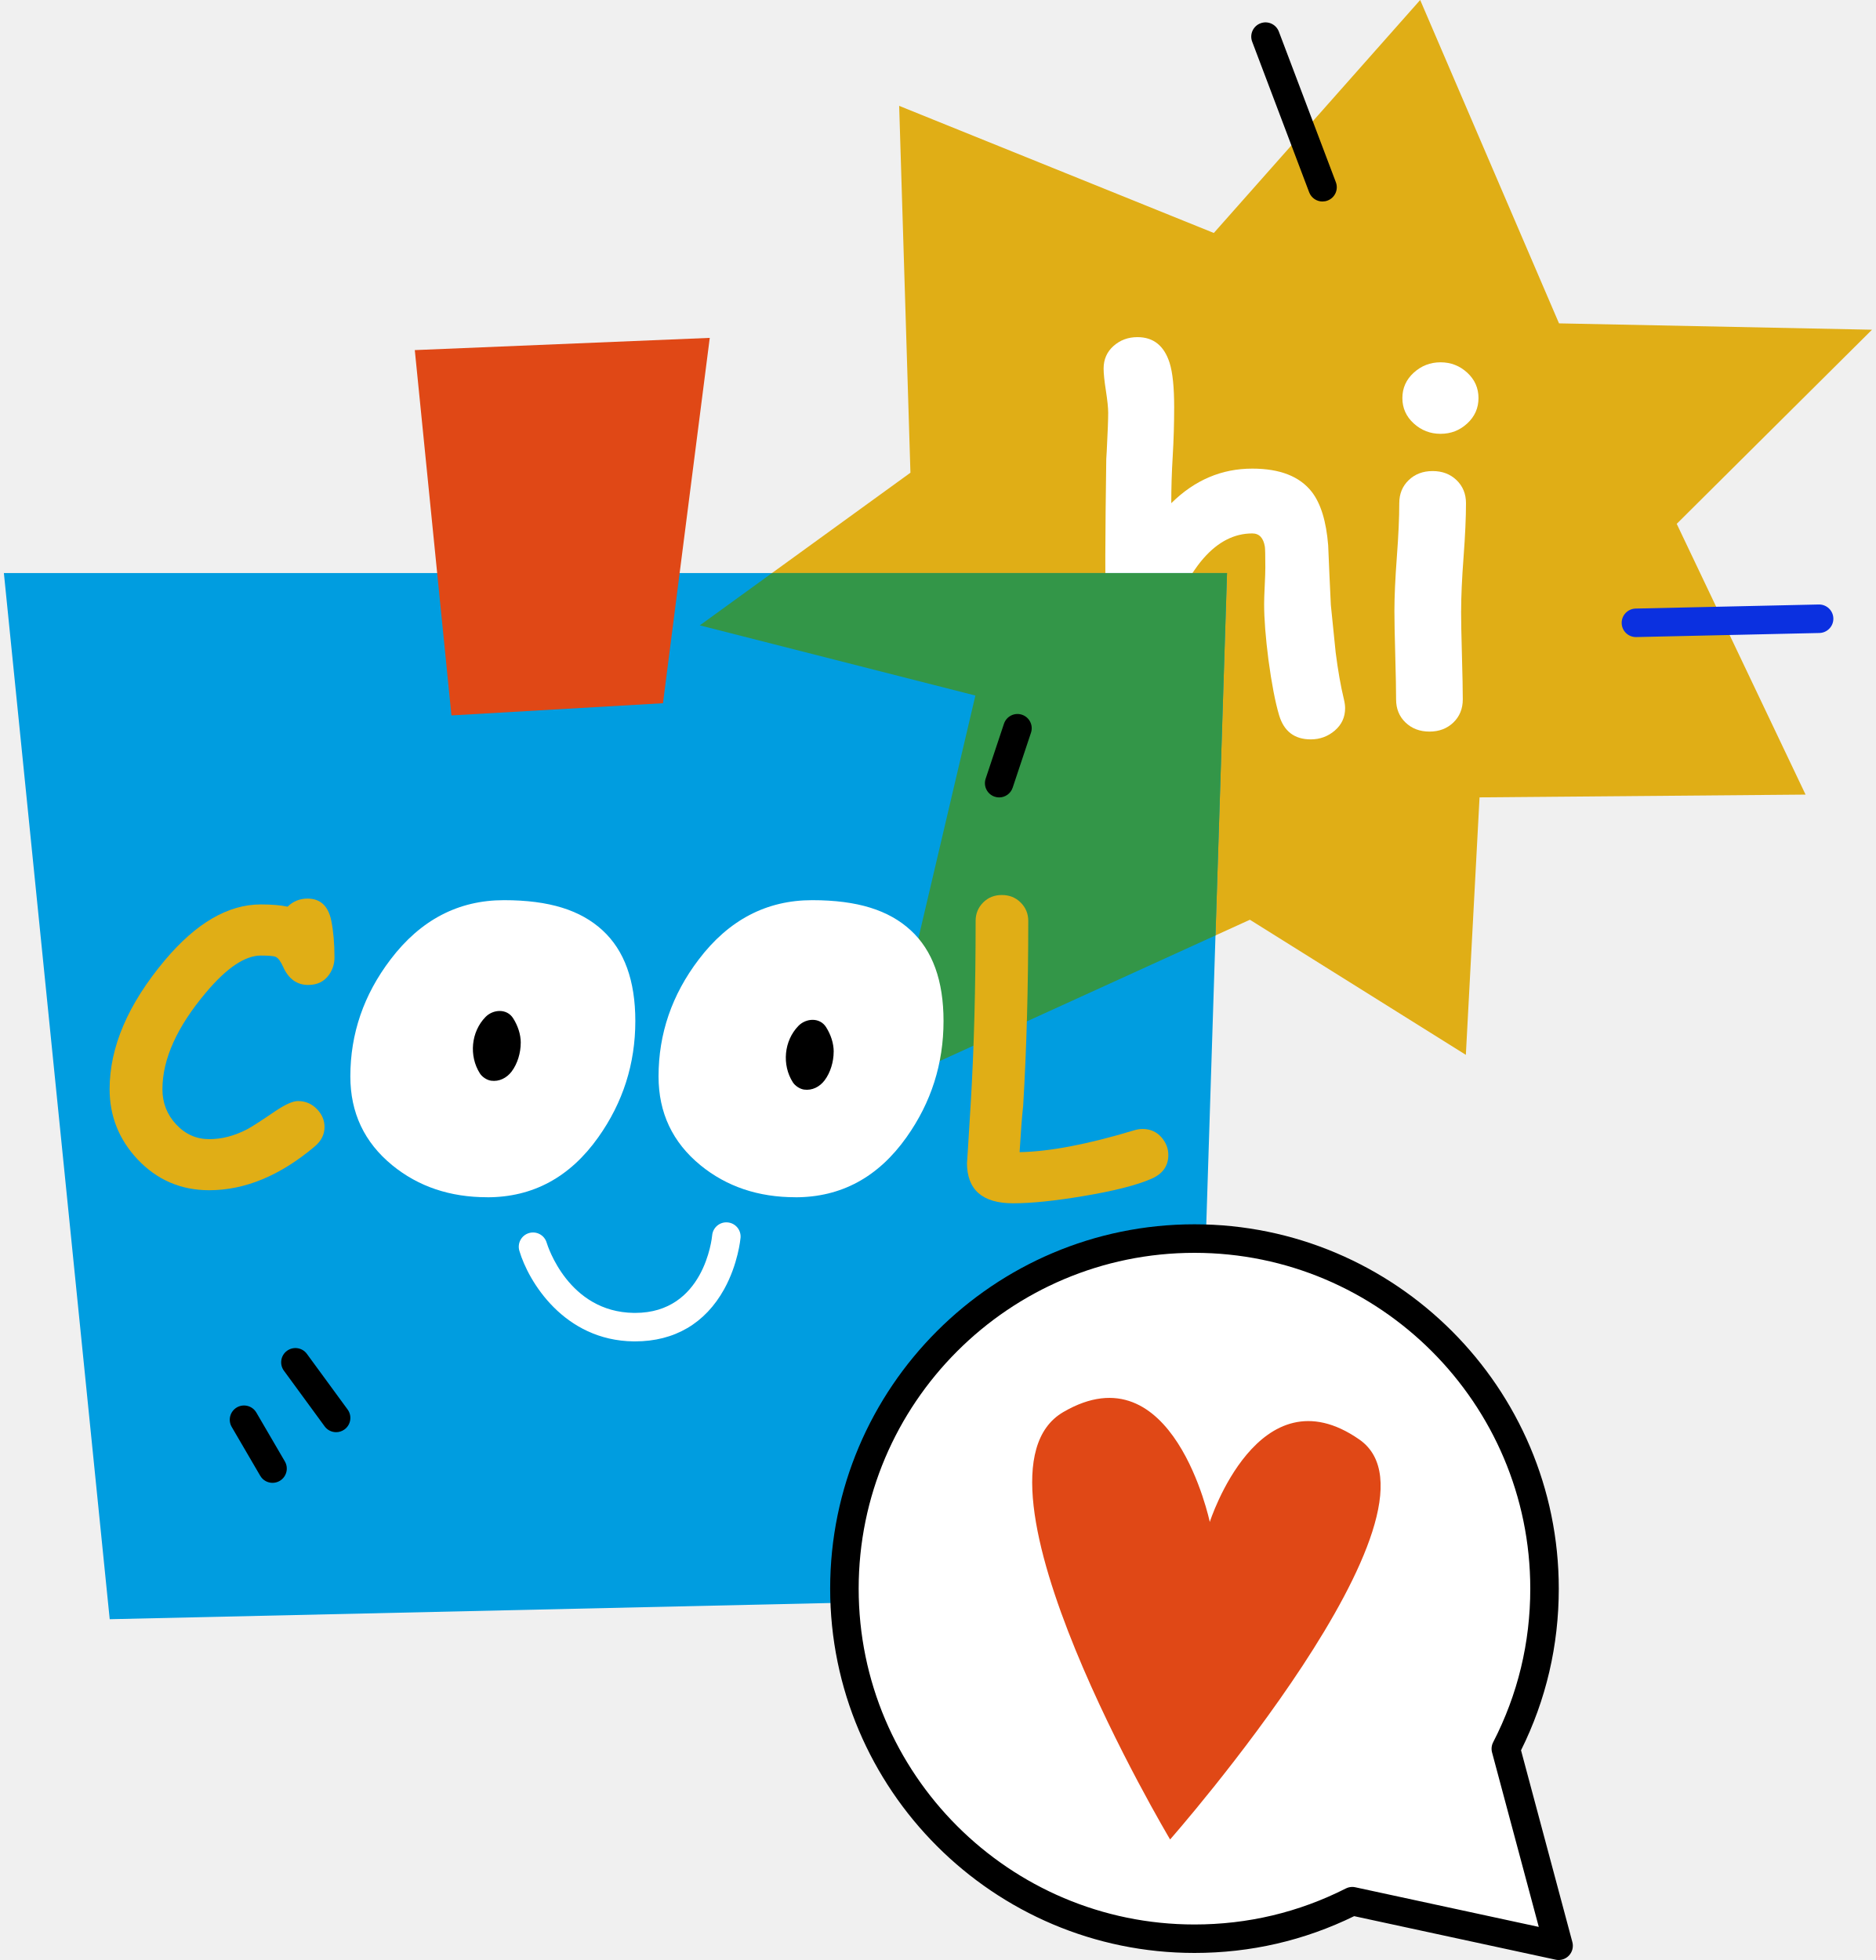
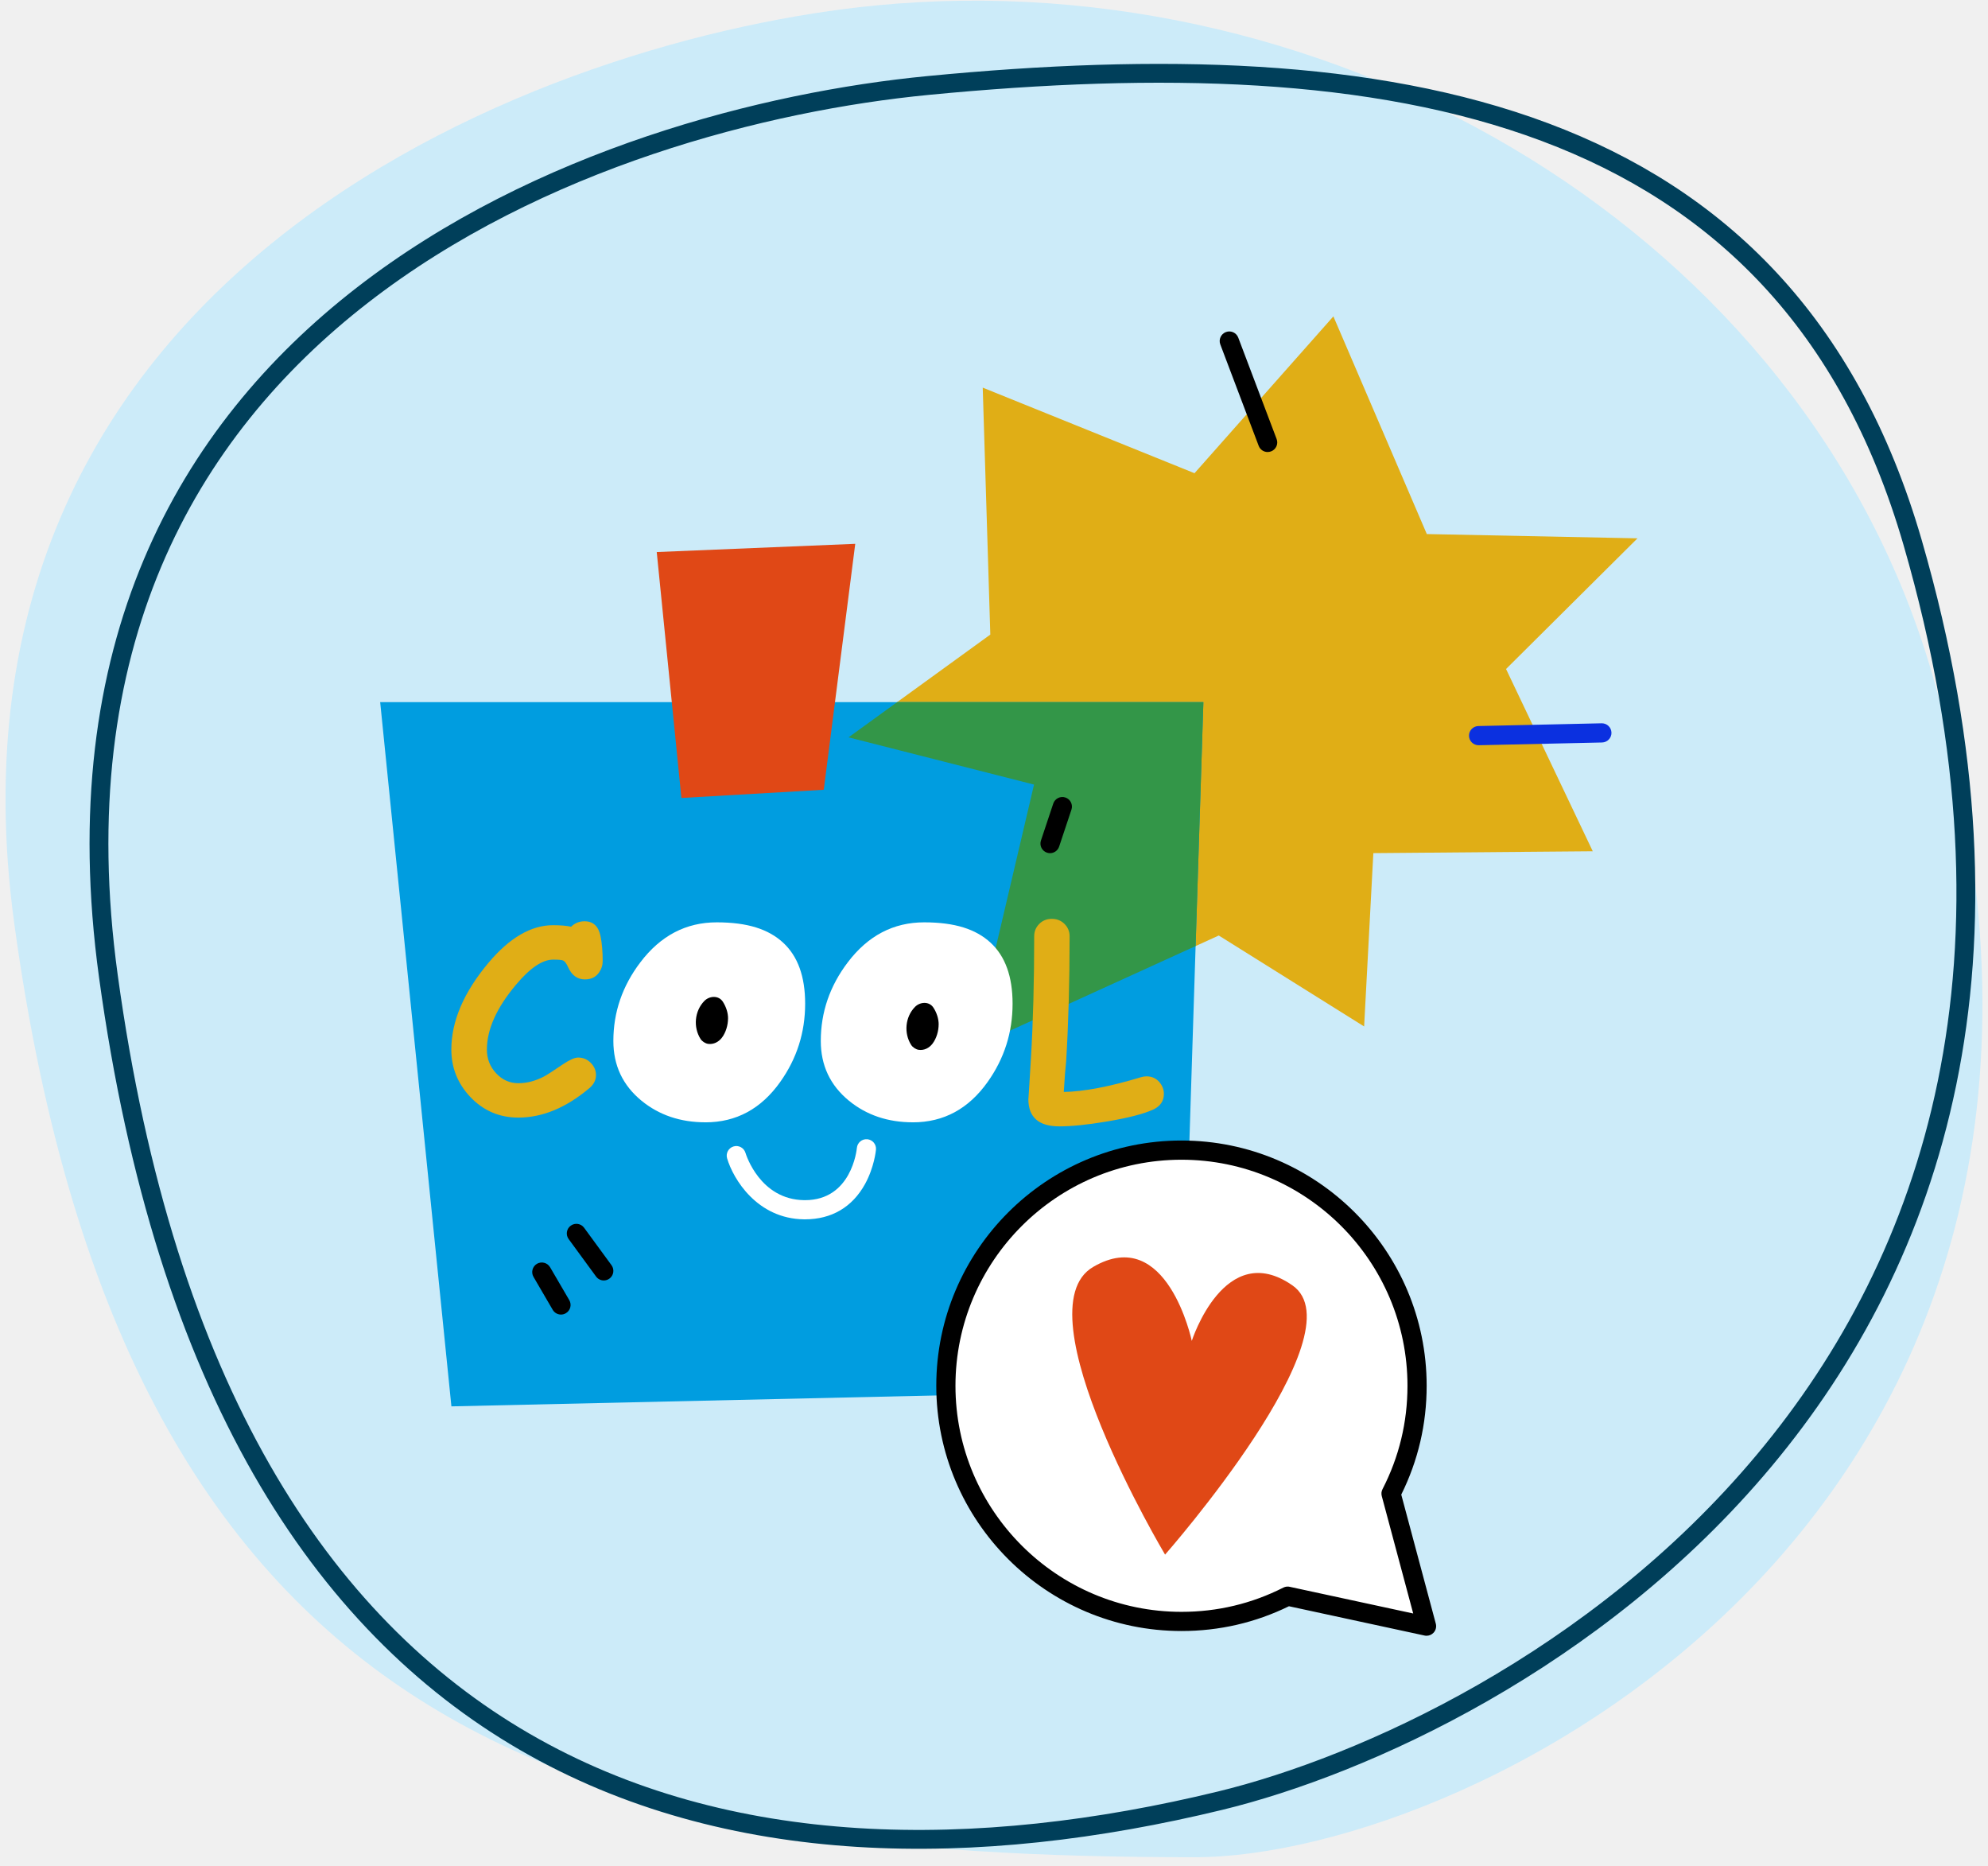
- <svg xmlns="http://www.w3.org/2000/svg" width="134" height="140" viewBox="0 0 134 140" fill="none">
-   <path d="M65.035 33.765L64.23 7.561L86.707 16.641L101.448 0L111.365 23.098L133.723 23.551L119.773 37.417L128.977 56.757L105.688 56.955L104.71 75.347L89.283 65.696L63.115 77.617L69.675 49.681L49.989 44.669L65.035 33.765Z" fill="#E0AE16" />
-   <path d="M83.669 35.94C84.51 35.111 85.411 34.492 86.373 34.085C87.334 33.675 88.36 33.473 89.454 33.473C91.422 33.473 92.839 34.025 93.702 35.131C94.345 35.959 94.738 37.232 94.875 38.947C94.933 40.364 94.996 41.785 95.066 43.212C95.249 45.065 95.364 46.192 95.41 46.597C95.572 47.874 95.767 48.992 95.998 49.946C96.056 50.187 96.085 50.401 96.085 50.584C96.085 51.23 95.839 51.76 95.35 52.182C94.861 52.601 94.287 52.813 93.632 52.813C92.468 52.813 91.714 52.237 91.37 51.085C91.093 50.153 90.84 48.84 90.611 47.149C90.403 45.525 90.3 44.19 90.3 43.142C90.3 42.855 90.314 42.419 90.343 41.838C90.372 41.258 90.386 40.822 90.386 40.535C90.386 39.684 90.374 39.188 90.353 39.051C90.249 38.417 89.95 38.102 89.454 38.102C88.177 38.102 87.021 38.689 85.985 39.863C85.455 40.451 84.729 41.566 83.809 43.212C83.809 47.38 83.607 49.888 83.204 50.741C82.756 51.685 82.041 52.158 81.062 52.158C80.417 52.158 79.846 51.941 79.344 51.51C78.843 51.078 78.593 50.546 78.593 49.912C78.593 49.693 78.655 49.389 78.783 48.996C78.863 48.743 78.933 47.19 78.99 44.334C78.933 42.022 78.945 38.171 79.024 32.784L79.058 32.215C79.128 30.857 79.161 29.948 79.161 29.488C79.161 29.131 79.106 28.604 78.998 27.907C78.889 27.211 78.834 26.683 78.834 26.327C78.834 25.672 79.07 25.132 79.542 24.713C80.014 24.294 80.583 24.081 81.25 24.081C82.39 24.081 83.156 24.691 83.546 25.913C83.766 26.604 83.874 27.662 83.874 29.09C83.874 30.242 83.84 31.411 83.77 32.596C83.701 33.724 83.667 34.842 83.667 35.945L83.669 35.94Z" fill="white" />
-   <path d="M104.37 43.643C104.37 44.298 104.389 45.351 104.43 46.802C104.471 48.252 104.491 49.305 104.491 49.96C104.491 50.616 104.267 51.177 103.818 51.608C103.37 52.039 102.799 52.256 102.11 52.256C101.421 52.256 100.85 52.039 100.4 51.608C99.951 51.177 99.727 50.628 99.727 49.96C99.727 49.293 99.708 48.25 99.667 46.802C99.626 45.351 99.607 44.298 99.607 43.643C99.607 42.619 99.665 41.335 99.78 39.793C99.896 38.251 99.954 36.967 99.954 35.943C99.954 35.275 100.178 34.726 100.628 34.295C101.077 33.863 101.648 33.647 102.337 33.647C103.026 33.647 103.597 33.863 104.045 34.295C104.493 34.726 104.72 35.275 104.72 35.943C104.72 36.967 104.662 38.251 104.546 39.793C104.43 41.335 104.373 42.619 104.373 43.643H104.37ZM102.903 30.987C102.166 30.987 101.527 30.738 100.987 30.245C100.445 29.751 100.176 29.146 100.176 28.433C100.176 27.72 100.445 27.115 100.987 26.621C101.53 26.127 102.168 25.879 102.903 25.879C103.638 25.879 104.276 26.127 104.811 26.621C105.346 27.115 105.613 27.72 105.613 28.433C105.613 29.146 105.346 29.751 104.811 30.245C104.276 30.741 103.64 30.987 102.903 30.987Z" fill="white" />
-   <path d="M0.277 40.932L7.837 115.658L85.325 113.914L87.65 40.932H0.277Z" fill="#009DE0" />
-   <path d="M49.989 44.669L69.675 49.681L63.115 77.617L86.825 66.816L87.649 40.932H55.145L49.989 44.669Z" fill="#339648" />
-   <path d="M111.333 138.983L107.565 124.91C109.331 121.484 110.329 117.595 110.329 113.475C110.329 99.665 99.132 88.471 85.325 88.471C71.517 88.471 60.32 99.668 60.32 113.475C60.32 127.283 71.517 138.48 85.325 138.48C89.382 138.48 93.213 137.514 96.6 135.798L111.336 138.981L111.333 138.983Z" fill="white" />
-   <path d="M111.333 140C111.261 140 111.188 139.993 111.119 139.976L96.732 136.868C93.164 138.612 89.329 139.496 85.324 139.496C70.974 139.496 59.301 127.823 59.301 113.473C59.301 99.123 70.974 87.45 85.324 87.45C99.674 87.45 111.348 99.123 111.348 113.473C111.348 117.533 110.442 121.417 108.651 125.021L112.318 138.718C112.41 139.06 112.318 139.427 112.073 139.684C111.878 139.889 111.61 140 111.335 140H111.333ZM96.597 134.781C96.67 134.781 96.742 134.789 96.812 134.805L109.919 137.636L106.582 125.175C106.517 124.932 106.543 124.672 106.661 124.445C108.42 121.031 109.312 117.342 109.312 113.475C109.312 100.248 98.552 89.488 85.324 89.488C72.097 89.488 61.337 100.248 61.337 113.475C61.337 126.703 72.097 137.463 85.324 137.463C89.129 137.463 92.767 136.598 96.14 134.89C96.284 134.818 96.441 134.781 96.6 134.781H96.597Z" fill="black" />
-   <path d="M29.63 25.007L32.249 51.102L47.358 50.23L50.7 24.134L29.63 25.007Z" fill="#E04816" />
-   <path d="M24.012 102.299C23.698 102.299 23.387 102.154 23.19 101.882L20.282 97.909C19.949 97.456 20.048 96.817 20.501 96.487C20.954 96.155 21.593 96.254 21.923 96.706L24.831 100.679C25.163 101.132 25.064 101.771 24.611 102.101C24.431 102.233 24.219 102.299 24.012 102.299Z" fill="black" />
-   <path d="M71.374 56.959C71.268 56.959 71.16 56.943 71.051 56.906C70.519 56.728 70.23 56.152 70.408 55.62L71.716 51.695C71.895 51.163 72.471 50.873 73.003 51.052C73.535 51.23 73.825 51.806 73.646 52.338L72.338 56.263C72.196 56.69 71.798 56.959 71.372 56.959H71.374Z" fill="black" />
-   <path d="M22.023 70.355C21.216 70.355 20.619 69.929 20.233 69.076C20.053 68.671 19.874 68.43 19.694 68.348C19.559 68.286 19.205 68.254 18.631 68.254C17.501 68.254 16.193 69.134 14.714 70.893C12.639 73.353 11.603 75.656 11.603 77.8C11.603 78.778 11.931 79.617 12.586 80.318C13.242 81.019 14.027 81.368 14.943 81.368C15.858 81.368 16.733 81.135 17.648 80.667C17.971 80.496 18.653 80.058 19.696 79.347C20.397 78.88 20.925 78.646 21.284 78.646C21.824 78.646 22.281 78.844 22.657 79.239C23.006 79.607 23.182 80.029 23.182 80.504C23.182 81.034 22.949 81.496 22.481 81.891C20.012 83.973 17.499 85.016 14.94 85.016C12.921 85.016 11.215 84.281 9.823 82.807C8.495 81.388 7.83 79.718 7.83 77.798C7.83 74.791 9.146 71.722 11.777 68.587C14.012 65.929 16.297 64.602 18.631 64.602C19.026 64.602 19.383 64.616 19.701 64.643C20.019 64.669 20.301 64.71 20.542 64.763C20.937 64.378 21.412 64.185 21.968 64.185C22.884 64.185 23.45 64.71 23.664 65.761C23.816 66.515 23.893 67.394 23.893 68.399C23.893 68.847 23.763 69.257 23.503 69.625C23.161 70.11 22.669 70.353 22.021 70.353L22.023 70.355Z" fill="#E0AE16" />
-   <path d="M34.803 85.517C32.145 85.517 29.883 84.754 28.016 83.228C26.023 81.595 25.026 79.48 25.026 76.887C25.026 73.835 25.982 71.052 27.893 68.539C30.037 65.71 32.741 64.298 35.998 64.298C39.255 64.298 41.479 65.016 43.041 66.452C44.602 67.888 45.383 70.047 45.383 72.929C45.383 75.981 44.503 78.745 42.744 81.224C40.715 84.089 38.068 85.52 34.801 85.52L34.803 85.517Z" fill="white" />
-   <path d="M56.819 85.517C54.162 85.517 51.899 84.754 50.032 83.228C48.039 81.595 47.042 79.48 47.042 76.887C47.042 73.835 47.998 71.052 49.909 68.539C52.053 65.71 54.757 64.298 58.014 64.298C61.272 64.298 63.495 65.016 65.057 66.452C66.618 67.888 67.399 70.047 67.399 72.929C67.399 75.981 66.519 78.745 64.76 81.224C62.732 84.089 60.084 85.52 56.817 85.52L56.819 85.517Z" fill="white" />
-   <path d="M82.281 84.185C81.221 84.653 79.583 85.069 77.366 85.438C75.338 85.778 73.673 85.949 72.372 85.949C70.172 85.949 69.073 84.983 69.073 83.053C69.073 83.204 69.162 81.783 69.343 78.783C69.577 74.887 69.692 70.551 69.692 65.775C69.692 65.264 69.871 64.828 70.225 64.469C70.579 64.11 71.025 63.93 71.564 63.93C72.104 63.93 72.552 64.11 72.911 64.469C73.27 64.828 73.451 65.264 73.451 65.775C73.451 70.56 73.331 74.967 73.087 78.998C73.005 79.716 72.921 80.814 72.832 82.296C74.959 82.26 77.689 81.74 81.019 80.735C81.226 80.672 81.424 80.641 81.612 80.641C82.178 80.641 82.635 80.848 82.985 81.26C83.298 81.629 83.457 82.041 83.457 82.499C83.457 83.269 83.067 83.831 82.286 84.183L82.281 84.185Z" fill="#E0AE16" />
-   <path d="M37.197 74.49C37.197 75.193 36.973 75.974 36.547 76.538C36.197 76.998 35.66 77.275 35.08 77.193C34.783 77.152 34.441 76.926 34.282 76.675C33.487 75.427 33.644 73.702 34.684 72.639C35.222 72.09 36.207 72.018 36.658 72.738C36.985 73.256 37.2 73.873 37.2 74.49H37.197Z" fill="black" />
-   <path d="M59.551 75.124C59.551 75.827 59.327 76.608 58.901 77.171C58.551 77.632 58.014 77.909 57.434 77.827C57.137 77.786 56.795 77.559 56.636 77.309C55.841 76.061 55.998 74.336 57.038 73.273C57.576 72.724 58.561 72.651 59.012 73.372C59.339 73.89 59.554 74.507 59.554 75.124H59.551Z" fill="black" />
-   <path d="M45.37 95.813C45.334 95.813 45.296 95.813 45.259 95.813C40.296 95.752 37.752 91.553 37.099 89.341C36.94 88.801 37.248 88.235 37.788 88.076C38.328 87.917 38.892 88.225 39.05 88.763C39.113 88.97 40.6 93.721 45.283 93.779C45.312 93.779 45.339 93.779 45.368 93.779C50.292 93.779 50.852 88.462 50.873 88.233C50.926 87.674 51.422 87.262 51.979 87.315C52.538 87.365 52.95 87.859 52.899 88.416C52.892 88.491 52.724 90.285 51.731 92.081C50.379 94.524 48.182 95.813 45.37 95.813V95.813Z" fill="white" />
-   <path d="M83.585 131.391C83.585 131.391 68.103 105.443 75.952 100.863C83.802 96.282 86.418 108.712 86.418 108.712C86.418 108.712 89.907 97.81 97.104 102.824C104.301 107.84 83.585 131.389 83.585 131.389V131.391Z" fill="#E04816" />
-   <path d="M19.467 105.917C19.118 105.917 18.776 105.737 18.588 105.411L16.552 101.923C16.268 101.436 16.434 100.814 16.918 100.53C17.405 100.248 18.027 100.412 18.311 100.896L20.347 104.385C20.631 104.872 20.467 105.493 19.981 105.778C19.819 105.872 19.643 105.917 19.467 105.917V105.917Z" fill="black" />
-   <path d="M94.47 14.393C94.058 14.393 93.672 14.143 93.518 13.736L89.447 2.978C89.247 2.453 89.512 1.865 90.039 1.665C90.564 1.465 91.152 1.73 91.352 2.258L95.424 13.015C95.624 13.54 95.359 14.128 94.831 14.326C94.713 14.372 94.591 14.391 94.472 14.391L94.47 14.393Z" fill="black" />
-   <path d="M116.858 45.505C116.306 45.505 115.853 45.065 115.841 44.51C115.829 43.949 116.275 43.484 116.836 43.469L129.921 43.178C130.485 43.168 130.948 43.612 130.962 44.173C130.974 44.734 130.528 45.199 129.967 45.214L116.882 45.505C116.882 45.505 116.867 45.505 116.858 45.505Z" fill="#0B30E0" />
+ <svg xmlns="http://www.w3.org/2000/svg" width="211" height="198" viewBox="0 0 211 198" fill="none">
+   <path d="M1.524 98.071C-8.076 28.071 58.524 3.905 93.024 0.571C141.851 -4.146 191.557 24.828 205.088 71.571C230.851 160.571 156.261 197.071 126.851 197.071C62.613 197.071 13.524 185.571 1.524 98.071Z" fill="#CCEBF9" />
+   <path d="M11.501 103.571C1.9 33.571 64 12.405 98.5 9.071C147.327 4.354 189.469 10.828 203 57.571C228.763 146.571 159.817 183.713 129.5 191.071C78 203.571 23.5 191.071 11.501 103.571Z" stroke="#003F5A" stroke-width="2" />
+   <path d="M105.109 67.336L104.304 41.132L126.781 50.213L141.521 33.571L151.438 56.67L173.797 57.123L159.847 70.989L169.051 90.328L145.762 90.526L144.784 108.919L129.357 99.267L103.189 111.189L109.749 83.252L90.062 78.241L105.109 67.336Z" fill="#E0AE16" />
+   <path d="M40.351 74.504L47.911 149.23L125.398 147.485L127.723 74.504H40.351Z" fill="#009DE0" />
+   <path d="M90.062 78.241L109.749 83.252L103.189 111.189L126.899 100.387L127.723 74.504H95.219L90.062 78.241Z" fill="#339648" />
+   <path d="M151.407 172.555L147.639 158.482C149.405 155.056 150.402 151.167 150.402 147.047C150.402 133.237 139.206 122.043 125.398 122.043C111.59 122.043 100.394 133.239 100.394 147.047C100.394 160.855 111.59 172.051 125.398 172.051C129.456 172.051 133.286 171.085 136.674 169.37L151.41 172.552L151.407 172.555Z" fill="white" />
+   <path d="M151.407 173.571C151.335 173.571 151.262 173.564 151.192 173.547L136.806 170.439C133.238 172.184 129.402 173.068 125.398 173.068C111.048 173.068 99.374 161.395 99.374 147.044C99.374 132.694 111.048 121.021 125.398 121.021C139.748 121.021 151.421 132.694 151.421 147.044C151.421 151.104 150.515 154.988 148.725 158.593L152.392 172.29C152.484 172.632 152.392 172.998 152.146 173.256C151.951 173.461 151.684 173.571 151.409 173.571H151.407ZM136.671 168.353C136.743 168.353 136.816 168.36 136.886 168.377L149.993 171.208L146.656 158.747C146.591 158.503 146.617 158.243 146.735 158.017C148.494 154.603 149.385 150.914 149.385 147.047C149.385 133.82 138.625 123.059 125.398 123.059C112.171 123.059 101.41 133.82 101.41 147.047C101.41 160.274 112.171 171.034 125.398 171.034C129.202 171.034 132.84 170.169 136.213 168.461C136.358 168.389 136.515 168.353 136.674 168.353H136.671Z" fill="black" />
+   <path d="M69.704 58.578L72.323 84.674L87.432 83.802L90.773 57.706L69.704 58.578Z" fill="#E04816" />
+   <path d="M64.085 135.87C63.772 135.87 63.461 135.725 63.264 135.453L60.356 131.48C60.023 131.027 60.122 130.389 60.575 130.059C61.028 129.726 61.666 129.825 61.996 130.278L64.904 134.251C65.237 134.704 65.138 135.342 64.685 135.672C64.504 135.805 64.293 135.87 64.085 135.87Z" fill="black" />
+   <path d="M111.448 90.531C111.342 90.531 111.234 90.514 111.125 90.478C110.593 90.299 110.304 89.724 110.482 89.191L111.79 85.266C111.968 84.734 112.544 84.445 113.077 84.623C113.609 84.801 113.898 85.377 113.72 85.91L112.412 89.835C112.27 90.261 111.872 90.531 111.446 90.531H111.448Z" fill="black" />
+   <path d="M62.097 103.927C61.29 103.927 60.693 103.5 60.307 102.647C60.126 102.243 59.948 102.002 59.767 101.92C59.633 101.857 59.278 101.826 58.705 101.826C57.575 101.826 56.267 102.705 54.787 104.464C52.713 106.924 51.677 109.227 51.677 111.372C51.677 112.35 52.005 113.188 52.66 113.889C53.315 114.591 54.101 114.94 55.016 114.94C55.932 114.94 56.806 114.706 57.722 114.239C58.045 114.068 58.727 113.629 59.77 112.918C60.471 112.451 60.999 112.217 61.358 112.217C61.897 112.217 62.355 112.415 62.731 112.81C63.08 113.179 63.256 113.6 63.256 114.075C63.256 114.605 63.023 115.068 62.555 115.463C60.086 117.544 57.572 118.588 55.014 118.588C52.995 118.588 51.289 117.853 49.896 116.378C48.569 114.959 47.904 113.29 47.904 111.369C47.904 108.362 49.219 105.293 51.85 102.158C54.086 99.501 56.37 98.173 58.705 98.173C59.1 98.173 59.457 98.188 59.775 98.214C60.093 98.241 60.375 98.282 60.615 98.335C61.011 97.949 61.485 97.757 62.042 97.757C62.957 97.757 63.524 98.282 63.738 99.332C63.89 100.086 63.967 100.966 63.967 101.97C63.967 102.419 63.837 102.828 63.577 103.197C63.234 103.681 62.743 103.924 62.095 103.924L62.097 103.927Z" fill="#E0AE16" />
+   <path d="M74.877 119.089C72.219 119.089 69.957 118.325 68.09 116.8C66.097 115.166 65.1 113.051 65.1 110.459C65.1 107.406 66.056 104.623 67.967 102.11C70.111 99.282 72.814 97.87 76.072 97.87C79.329 97.87 81.553 98.588 83.114 100.024C84.676 101.46 85.456 103.618 85.456 106.5C85.456 109.553 84.577 112.316 82.818 114.795C80.789 117.66 78.141 119.091 74.874 119.091L74.877 119.089Z" fill="white" />
+   <path d="M96.893 119.089C94.235 119.089 91.973 118.325 90.106 116.8C88.113 115.166 87.116 113.051 87.116 110.459C87.116 107.406 88.072 104.623 89.983 102.11C92.127 99.282 94.83 97.87 98.088 97.87C101.345 97.87 103.569 98.588 105.13 100.024C106.692 101.46 107.472 103.618 107.472 106.5C107.472 109.553 106.593 112.316 104.834 114.795C102.805 117.66 100.158 119.091 96.89 119.091L96.893 119.089Z" fill="white" />
+   <path d="M122.355 117.756C121.295 118.224 119.657 118.641 117.44 119.009C115.411 119.349 113.746 119.52 112.445 119.52C110.246 119.52 109.147 118.554 109.147 116.624C109.147 116.776 109.236 115.354 109.417 112.355C109.651 108.459 109.766 104.122 109.766 99.347C109.766 98.836 109.944 98.4 110.299 98.041C110.653 97.682 111.099 97.501 111.638 97.501C112.178 97.501 112.626 97.682 112.985 98.041C113.344 98.4 113.525 98.836 113.525 99.347C113.525 104.132 113.404 108.538 113.161 112.569C113.079 113.287 112.995 114.386 112.906 115.868C115.033 115.831 117.763 115.311 121.093 114.306C121.3 114.244 121.497 114.212 121.685 114.212C122.251 114.212 122.709 114.42 123.059 114.832C123.372 115.2 123.531 115.612 123.531 116.07C123.531 116.841 123.14 117.402 122.36 117.754L122.355 117.756Z" fill="#E0AE16" />
+   <path d="M77.271 108.061C77.271 108.765 77.047 109.545 76.621 110.109C76.271 110.569 75.734 110.846 75.153 110.765C74.857 110.724 74.515 110.497 74.356 110.247C73.561 108.998 73.717 107.273 74.758 106.211C75.295 105.662 76.281 105.589 76.731 106.31C77.059 106.828 77.273 107.444 77.273 108.061H77.271Z" fill="black" />
+   <path d="M99.625 108.695C99.625 109.398 99.401 110.179 98.975 110.743C98.625 111.203 98.088 111.48 97.507 111.398C97.211 111.357 96.869 111.131 96.71 110.88C95.915 109.632 96.071 107.907 97.112 106.845C97.649 106.295 98.635 106.223 99.085 106.943C99.413 107.461 99.627 108.078 99.627 108.695H99.625Z" fill="black" />
+   <path d="M85.444 129.384C85.408 129.384 85.369 129.384 85.333 129.384C80.37 129.324 77.826 125.124 77.173 122.912C77.014 122.373 77.322 121.807 77.862 121.648C78.401 121.489 78.965 121.797 79.124 122.334C79.187 122.541 80.674 127.293 85.357 127.35C85.386 127.35 85.413 127.35 85.442 127.35C90.366 127.35 90.925 122.033 90.947 121.804C91 121.245 91.496 120.833 92.053 120.886C92.612 120.937 93.024 121.431 92.973 121.987C92.966 122.062 92.797 123.857 91.805 125.652C90.453 128.095 88.256 129.384 85.444 129.384Z" fill="white" />
+   <path d="M123.659 164.963C123.659 164.963 108.176 139.014 116.026 134.434C123.876 129.854 126.492 142.284 126.492 142.284C126.492 142.284 129.981 131.381 137.178 136.395C144.374 141.411 123.659 164.96 123.659 164.96V164.963Z" fill="#E04816" />
+   <path d="M59.541 139.489C59.192 139.489 58.85 139.308 58.662 138.983L56.626 135.494C56.342 135.007 56.508 134.386 56.992 134.101C57.479 133.82 58.1 133.983 58.385 134.468L60.421 137.956C60.705 138.443 60.541 139.065 60.054 139.349C59.893 139.443 59.717 139.489 59.541 139.489Z" fill="black" />
+   <path d="M134.544 47.965C134.132 47.965 133.746 47.714 133.592 47.307L129.52 36.549C129.32 36.024 129.585 35.436 130.113 35.236C130.638 35.036 131.226 35.301 131.426 35.829L135.498 46.587C135.698 47.112 135.433 47.7 134.905 47.897C134.787 47.943 134.664 47.962 134.546 47.962L134.544 47.965Z" fill="black" />
+   <path d="M156.932 79.077C156.38 79.077 155.927 78.636 155.915 78.082C155.903 77.52 156.348 77.055 156.91 77.041L169.995 76.749C170.559 76.74 171.021 77.183 171.036 77.744C171.048 78.306 170.602 78.771 170.041 78.785L156.956 79.077C156.956 79.077 156.941 79.077 156.932 79.077Z" fill="#0B30E0" />
</svg>
